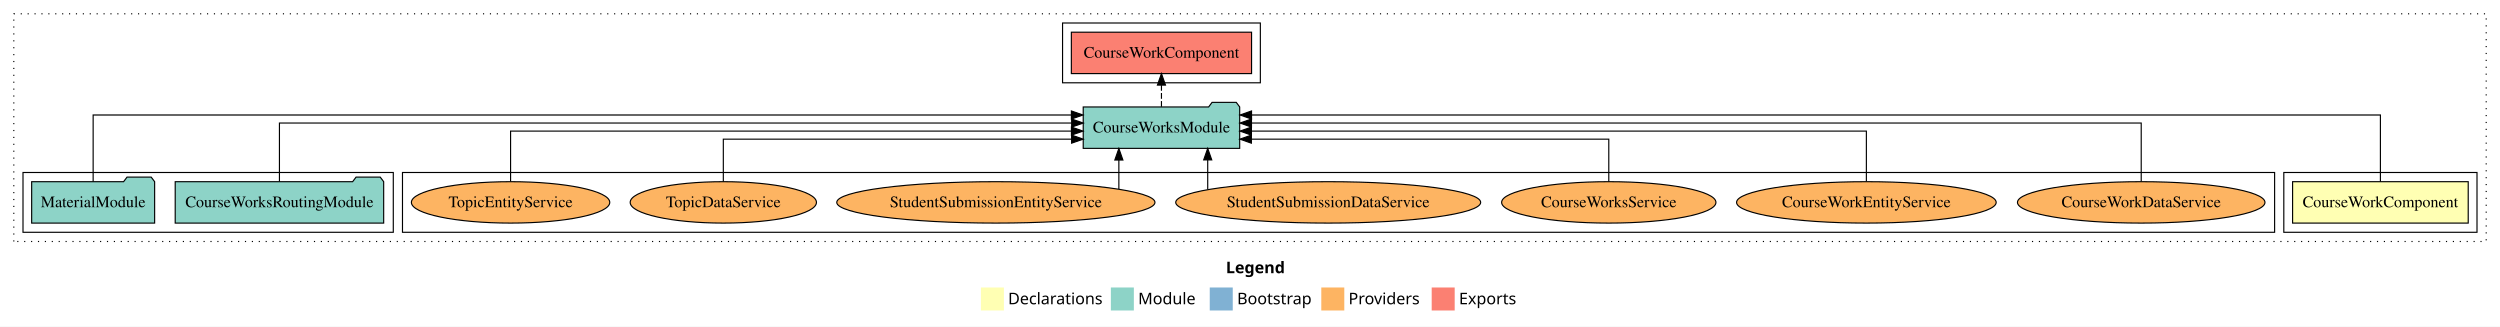
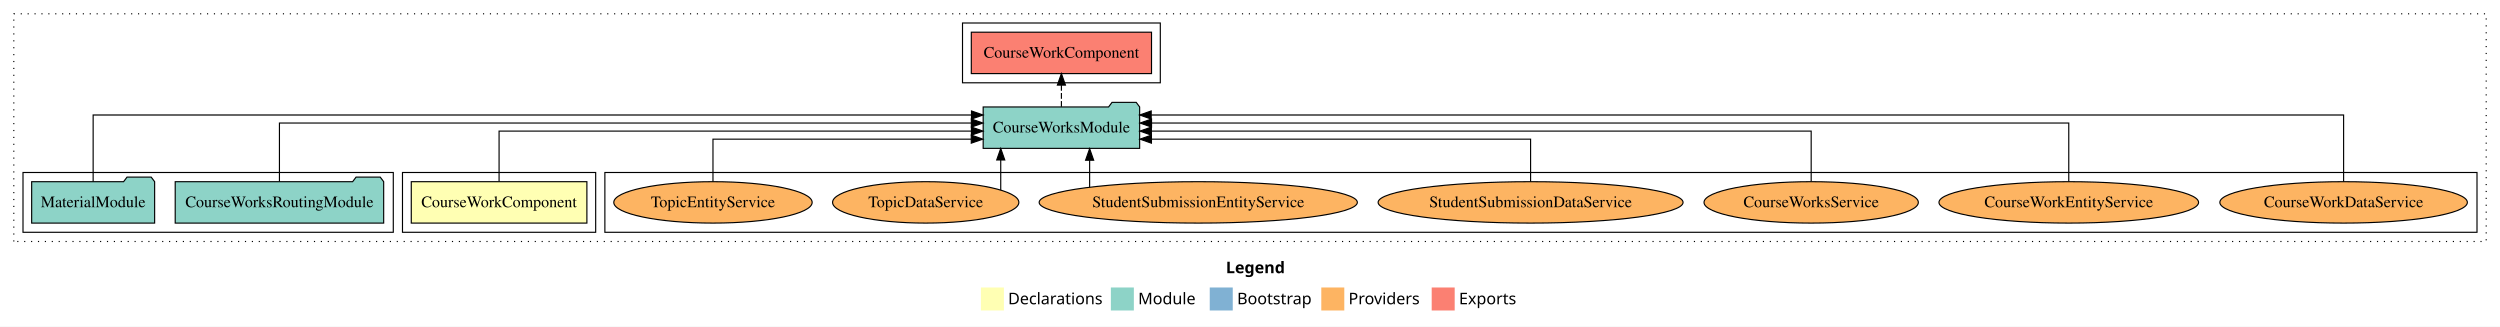
<svg xmlns="http://www.w3.org/2000/svg" width="2174pt" height="284pt" viewBox="0.00 0.00 2174.00 284.00">
  <g id="graph0" class="graph" transform="scale(1 1) rotate(0) translate(4 280)">
    <polygon fill="white" stroke="transparent" points="-4,4 -4,-280 2170,-280 2170,4 -4,4" />
    <text text-anchor="start" x="1062.01" y="-42.4" font-family="sans-serif" font-weight="bold" font-size="14.00">Legend</text>
    <polygon fill="#ffffb3" stroke="transparent" points="849,-10 849,-30 869,-30 869,-10 849,-10" />
    <text text-anchor="start" x="872.63" y="-15.4" font-family="sans-serif" font-size="14.00">  Declarations</text>
    <polygon fill="#8dd3c7" stroke="transparent" points="962,-10 962,-30 982,-30 982,-10 962,-10" />
    <text text-anchor="start" x="985.73" y="-15.4" font-family="sans-serif" font-size="14.00">  Module</text>
    <polygon fill="#80b1d3" stroke="transparent" points="1048,-10 1048,-30 1068,-30 1068,-10 1048,-10" />
    <text text-anchor="start" x="1071.78" y="-15.4" font-family="sans-serif" font-size="14.00">  Bootstrap</text>
    <polygon fill="#fdb462" stroke="transparent" points="1145,-10 1145,-30 1165,-30 1165,-10 1145,-10" />
    <text text-anchor="start" x="1168.67" y="-15.4" font-family="sans-serif" font-size="14.00">  Providers</text>
    <polygon fill="#fb8072" stroke="transparent" points="1241,-10 1241,-30 1261,-30 1261,-10 1241,-10" />
    <text text-anchor="start" x="1264.73" y="-15.4" font-family="sans-serif" font-size="14.00">  Exports</text>
    <g id="clust1" class="cluster">
      <polygon fill="none" stroke="black" stroke-dasharray="1,5" points="8,-70 8,-268 2158,-268 2158,-70 8,-70" />
    </g>
+     <g id="clust7" class="cluster">
+       <polygon fill="none" stroke="black" points="522,-78 522,-130 2150,-130 2150,-78 522,-78" />
+     </g>
    <g id="clust2" class="cluster">
-       <polygon fill="none" stroke="black" points="1982,-78 1982,-130 2150,-130 2150,-78 1982,-78" />
-     </g>
-     <g id="clust7" class="cluster">
-       <polygon fill="none" stroke="black" points="346,-78 346,-130 1974,-130 1974,-78 346,-78" />
-     </g>
-     <g id="clust5" class="cluster">
-       <polygon fill="none" stroke="black" points="920,-208 920,-260 1092,-260 1092,-208 920,-208" />
+       <polygon fill="none" stroke="black" points="346,-78 346,-130 514,-130 514,-78 346,-78" />
    </g>
    <g id="clust4" class="cluster">
      <polygon fill="none" stroke="black" points="16,-78 16,-130 338,-130 338,-78 16,-78" />
    </g>
+     <g id="clust5" class="cluster">
+       <polygon fill="none" stroke="black" points="833,-208 833,-260 1005,-260 1005,-208 833,-208" />
+     </g>
    <g id="node1" class="node">
-       <polygon fill="#ffffb3" stroke="black" points="2142.36,-122 1989.64,-122 1989.64,-86 2142.36,-86 2142.36,-122" />
-       <text text-anchor="middle" x="2066" y="-99.8" font-family="Times,serif" font-size="14.00">CourseWorkComponent</text>
+       <polygon fill="#ffffb3" stroke="black" points="506.36,-122 353.64,-122 353.64,-86 506.36,-86 506.36,-122" />
+       <text text-anchor="middle" x="430" y="-99.8" font-family="Times,serif" font-size="14.00">CourseWorkComponent</text>
    </g>
    <g id="node2" class="node">
-       <polygon fill="#8dd3c7" stroke="black" points="1074.03,-187 1071.03,-191 1050.03,-191 1047.03,-187 937.97,-187 937.97,-151 1074.03,-151 1074.03,-187" />
-       <text text-anchor="middle" x="1006" y="-164.8" font-family="Times,serif" font-size="14.00">CourseWorksModule</text>
+       <polygon fill="#8dd3c7" stroke="black" points="987.03,-187 984.03,-191 963.03,-191 960.03,-187 850.97,-187 850.97,-151 987.03,-151 987.03,-187" />
+       <text text-anchor="middle" x="919" y="-164.8" font-family="Times,serif" font-size="14.00">CourseWorksModule</text>
    </g>
    <g id="edge1" class="edge">
-       <path fill="none" stroke="black" d="M2066,-122.01C2066,-144.49 2066,-180 2066,-180 2066,-180 1084.33,-180 1084.33,-180" />
-       <polygon fill="black" stroke="black" points="1084.33,-176.5 1074.33,-180 1084.33,-183.5 1084.33,-176.5" />
+       <path fill="none" stroke="black" d="M430,-122.27C430,-140.56 430,-166 430,-166 430,-166 840.75,-166 840.75,-166" />
+       <polygon fill="black" stroke="black" points="840.75,-169.5 850.75,-166 840.75,-162.5 840.75,-169.5" />
    </g>
    <g id="node5" class="node">
-       <polygon fill="#fb8072" stroke="black" points="1084.36,-252 927.64,-252 927.64,-216 1084.36,-216 1084.36,-252" />
-       <text text-anchor="middle" x="1006" y="-229.8" font-family="Times,serif" font-size="14.00">CourseWorkComponent </text>
+       <polygon fill="#fb8072" stroke="black" points="997.36,-252 840.64,-252 840.64,-216 997.36,-216 997.36,-252" />
+       <text text-anchor="middle" x="919" y="-229.8" font-family="Times,serif" font-size="14.00">CourseWorkComponent </text>
    </g>
    <g id="edge4" class="edge">
-       <path fill="none" stroke="black" stroke-dasharray="5,2" d="M1006,-187.11C1006,-187.11 1006,-205.99 1006,-205.99" />
-       <polygon fill="black" stroke="black" points="1002.5,-205.99 1006,-215.99 1009.5,-205.99 1002.5,-205.99" />
+       <path fill="none" stroke="black" stroke-dasharray="5,2" d="M919,-187.11C919,-187.11 919,-205.99 919,-205.99" />
+       <polygon fill="black" stroke="black" points="915.5,-205.99 919,-215.99 922.5,-205.99 915.5,-205.99" />
    </g>
    <g id="node3" class="node">
      <polygon fill="#8dd3c7" stroke="black" points="329.64,-122 326.64,-126 305.64,-126 302.64,-122 148.36,-122 148.36,-86 329.64,-86 329.64,-122" />
      <text text-anchor="middle" x="239" y="-99.8" font-family="Times,serif" font-size="14.00">CourseWorksRoutingModule</text>
    </g>
    <g id="edge2" class="edge">
-       <path fill="none" stroke="black" d="M239,-122.13C239,-142.57 239,-173 239,-173 239,-173 927.93,-173 927.93,-173" />
-       <polygon fill="black" stroke="black" points="927.93,-176.5 937.93,-173 927.93,-169.5 927.93,-176.5" />
+       <path fill="none" stroke="black" d="M239,-122.13C239,-142.57 239,-173 239,-173 239,-173 840.69,-173 840.69,-173" />
+       <polygon fill="black" stroke="black" points="840.69,-176.5 850.69,-173 840.69,-169.5 840.69,-176.5" />
    </g>
    <g id="node4" class="node">
      <polygon fill="#8dd3c7" stroke="black" points="130.47,-122 127.47,-126 106.47,-126 103.47,-122 23.53,-122 23.53,-86 130.47,-86 130.47,-122" />
      <text text-anchor="middle" x="77" y="-99.8" font-family="Times,serif" font-size="14.00">MaterialModule</text>
    </g>
    <g id="edge3" class="edge">
-       <path fill="none" stroke="black" d="M77,-122.01C77,-144.49 77,-180 77,-180 77,-180 927.69,-180 927.69,-180" />
-       <polygon fill="black" stroke="black" points="927.69,-183.5 937.69,-180 927.69,-176.5 927.69,-183.5" />
+       <path fill="none" stroke="black" d="M77,-122.01C77,-144.49 77,-180 77,-180 77,-180 840.81,-180 840.81,-180" />
+       <polygon fill="black" stroke="black" points="840.81,-183.5 850.81,-180 840.81,-176.5 840.81,-183.5" />
    </g>
    <g id="node6" class="node">
-       <ellipse fill="#fdb462" stroke="black" cx="1858" cy="-104" rx="107.62" ry="18" />
-       <text text-anchor="middle" x="1858" y="-99.8" font-family="Times,serif" font-size="14.00">CourseWorkDataService</text>
+       <ellipse fill="#fdb462" stroke="black" cx="2034" cy="-104" rx="107.62" ry="18" />
+       <text text-anchor="middle" x="2034" y="-99.8" font-family="Times,serif" font-size="14.00">CourseWorkDataService</text>
    </g>
    <g id="edge5" class="edge">
-       <path fill="none" stroke="black" d="M1858,-122.13C1858,-142.57 1858,-173 1858,-173 1858,-173 1084.28,-173 1084.28,-173" />
-       <polygon fill="black" stroke="black" points="1084.28,-169.5 1074.28,-173 1084.28,-176.5 1084.28,-169.5" />
+       <path fill="none" stroke="black" d="M2034,-122.01C2034,-144.49 2034,-180 2034,-180 2034,-180 997.07,-180 997.07,-180" />
+       <polygon fill="black" stroke="black" points="997.07,-176.5 987.07,-180 997.07,-183.5 997.07,-176.5" />
    </g>
    <g id="node7" class="node">
-       <ellipse fill="#fdb462" stroke="black" cx="1619" cy="-104" rx="112.88" ry="18" />
-       <text text-anchor="middle" x="1619" y="-99.8" font-family="Times,serif" font-size="14.00">CourseWorkEntityService</text>
+       <ellipse fill="#fdb462" stroke="black" cx="1795" cy="-104" rx="112.88" ry="18" />
+       <text text-anchor="middle" x="1795" y="-99.8" font-family="Times,serif" font-size="14.00">CourseWorkEntityService</text>
    </g>
    <g id="edge6" class="edge">
-       <path fill="none" stroke="black" d="M1619,-122.27C1619,-140.56 1619,-166 1619,-166 1619,-166 1084.24,-166 1084.24,-166" />
-       <polygon fill="black" stroke="black" points="1084.24,-162.5 1074.24,-166 1084.24,-169.5 1084.24,-162.5" />
+       <path fill="none" stroke="black" d="M1795,-122.13C1795,-142.57 1795,-173 1795,-173 1795,-173 997.37,-173 997.37,-173" />
+       <polygon fill="black" stroke="black" points="997.37,-169.5 987.37,-173 997.37,-176.5 997.37,-169.5" />
    </g>
    <g id="node8" class="node">
-       <ellipse fill="#fdb462" stroke="black" cx="1395" cy="-104" rx="93.18" ry="18" />
-       <text text-anchor="middle" x="1395" y="-99.8" font-family="Times,serif" font-size="14.00">CourseWorksService</text>
+       <ellipse fill="#fdb462" stroke="black" cx="1571" cy="-104" rx="93.18" ry="18" />
+       <text text-anchor="middle" x="1571" y="-99.8" font-family="Times,serif" font-size="14.00">CourseWorksService</text>
    </g>
    <g id="edge7" class="edge">
-       <path fill="none" stroke="black" d="M1395,-122.01C1395,-138.05 1395,-159 1395,-159 1395,-159 1084.2,-159 1084.2,-159" />
-       <polygon fill="black" stroke="black" points="1084.2,-155.5 1074.2,-159 1084.2,-162.5 1084.2,-155.5" />
+       <path fill="none" stroke="black" d="M1571,-122.27C1571,-140.56 1571,-166 1571,-166 1571,-166 997.24,-166 997.24,-166" />
+       <polygon fill="black" stroke="black" points="997.24,-162.5 987.24,-166 997.24,-169.5 997.24,-162.5" />
    </g>
    <g id="node9" class="node">
-       <ellipse fill="#fdb462" stroke="black" cx="1151" cy="-104" rx="132.6" ry="18" />
-       <text text-anchor="middle" x="1151" y="-99.8" font-family="Times,serif" font-size="14.00">StudentSubmissionDataService</text>
+       <ellipse fill="#fdb462" stroke="black" cx="1327" cy="-104" rx="132.6" ry="18" />
+       <text text-anchor="middle" x="1327" y="-99.8" font-family="Times,serif" font-size="14.00">StudentSubmissionDataService</text>
    </g>
    <g id="edge8" class="edge">
-       <path fill="none" stroke="black" d="M1046.23,-115.32C1046.23,-115.32 1046.23,-140.94 1046.23,-140.94" />
-       <polygon fill="black" stroke="black" points="1042.73,-140.94 1046.23,-150.94 1049.73,-140.94 1042.73,-140.94" />
+       <path fill="none" stroke="black" d="M1327,-122.01C1327,-138.05 1327,-159 1327,-159 1327,-159 997.29,-159 997.29,-159" />
+       <polygon fill="black" stroke="black" points="997.29,-155.5 987.29,-159 997.29,-162.5 997.29,-155.5" />
    </g>
    <g id="node10" class="node">
-       <ellipse fill="#fdb462" stroke="black" cx="862" cy="-104" rx="138.36" ry="18" />
-       <text text-anchor="middle" x="862" y="-99.8" font-family="Times,serif" font-size="14.00">StudentSubmissionEntityService</text>
+       <ellipse fill="#fdb462" stroke="black" cx="1038" cy="-104" rx="138.36" ry="18" />
+       <text text-anchor="middle" x="1038" y="-99.8" font-family="Times,serif" font-size="14.00">StudentSubmissionEntityService</text>
    </g>
    <g id="edge9" class="edge">
-       <path fill="none" stroke="black" d="M968.96,-115.62C968.96,-115.62 968.96,-140.85 968.96,-140.85" />
-       <polygon fill="black" stroke="black" points="965.46,-140.85 968.96,-150.85 972.46,-140.85 965.46,-140.85" />
+       <path fill="none" stroke="black" d="M943.54,-117.15C943.54,-117.15 943.54,-140.69 943.54,-140.69" />
+       <polygon fill="black" stroke="black" points="940.04,-140.69 943.54,-150.69 947.04,-140.69 940.04,-140.69" />
    </g>
    <g id="node11" class="node">
-       <ellipse fill="#fdb462" stroke="black" cx="625" cy="-104" rx="80.99" ry="18" />
-       <text text-anchor="middle" x="625" y="-99.8" font-family="Times,serif" font-size="14.00">TopicDataService</text>
+       <ellipse fill="#fdb462" stroke="black" cx="801" cy="-104" rx="80.99" ry="18" />
+       <text text-anchor="middle" x="801" y="-99.8" font-family="Times,serif" font-size="14.00">TopicDataService</text>
    </g>
    <g id="edge10" class="edge">
-       <path fill="none" stroke="black" d="M625,-122.01C625,-138.05 625,-159 625,-159 625,-159 927.88,-159 927.88,-159" />
-       <polygon fill="black" stroke="black" points="927.88,-162.5 937.88,-159 927.88,-155.5 927.88,-162.5" />
+       <path fill="none" stroke="black" d="M866.24,-114.73C866.24,-114.73 866.24,-140.87 866.24,-140.87" />
+       <polygon fill="black" stroke="black" points="862.74,-140.87 866.24,-150.87 869.74,-140.87 862.74,-140.87" />
    </g>
    <g id="node12" class="node">
-       <ellipse fill="#fdb462" stroke="black" cx="440" cy="-104" rx="86.25" ry="18" />
-       <text text-anchor="middle" x="440" y="-99.8" font-family="Times,serif" font-size="14.00">TopicEntityService</text>
+       <ellipse fill="#fdb462" stroke="black" cx="616" cy="-104" rx="86.25" ry="18" />
+       <text text-anchor="middle" x="616" y="-99.8" font-family="Times,serif" font-size="14.00">TopicEntityService</text>
    </g>
    <g id="edge11" class="edge">
-       <path fill="none" stroke="black" d="M440,-122.27C440,-140.56 440,-166 440,-166 440,-166 927.73,-166 927.73,-166" />
-       <polygon fill="black" stroke="black" points="927.73,-169.5 937.73,-166 927.73,-162.5 927.73,-169.5" />
+       <path fill="none" stroke="black" d="M616,-122.01C616,-138.05 616,-159 616,-159 616,-159 840.62,-159 840.62,-159" />
+       <polygon fill="black" stroke="black" points="840.62,-162.5 850.62,-159 840.62,-155.5 840.62,-162.5" />
    </g>
  </g>
</svg>
